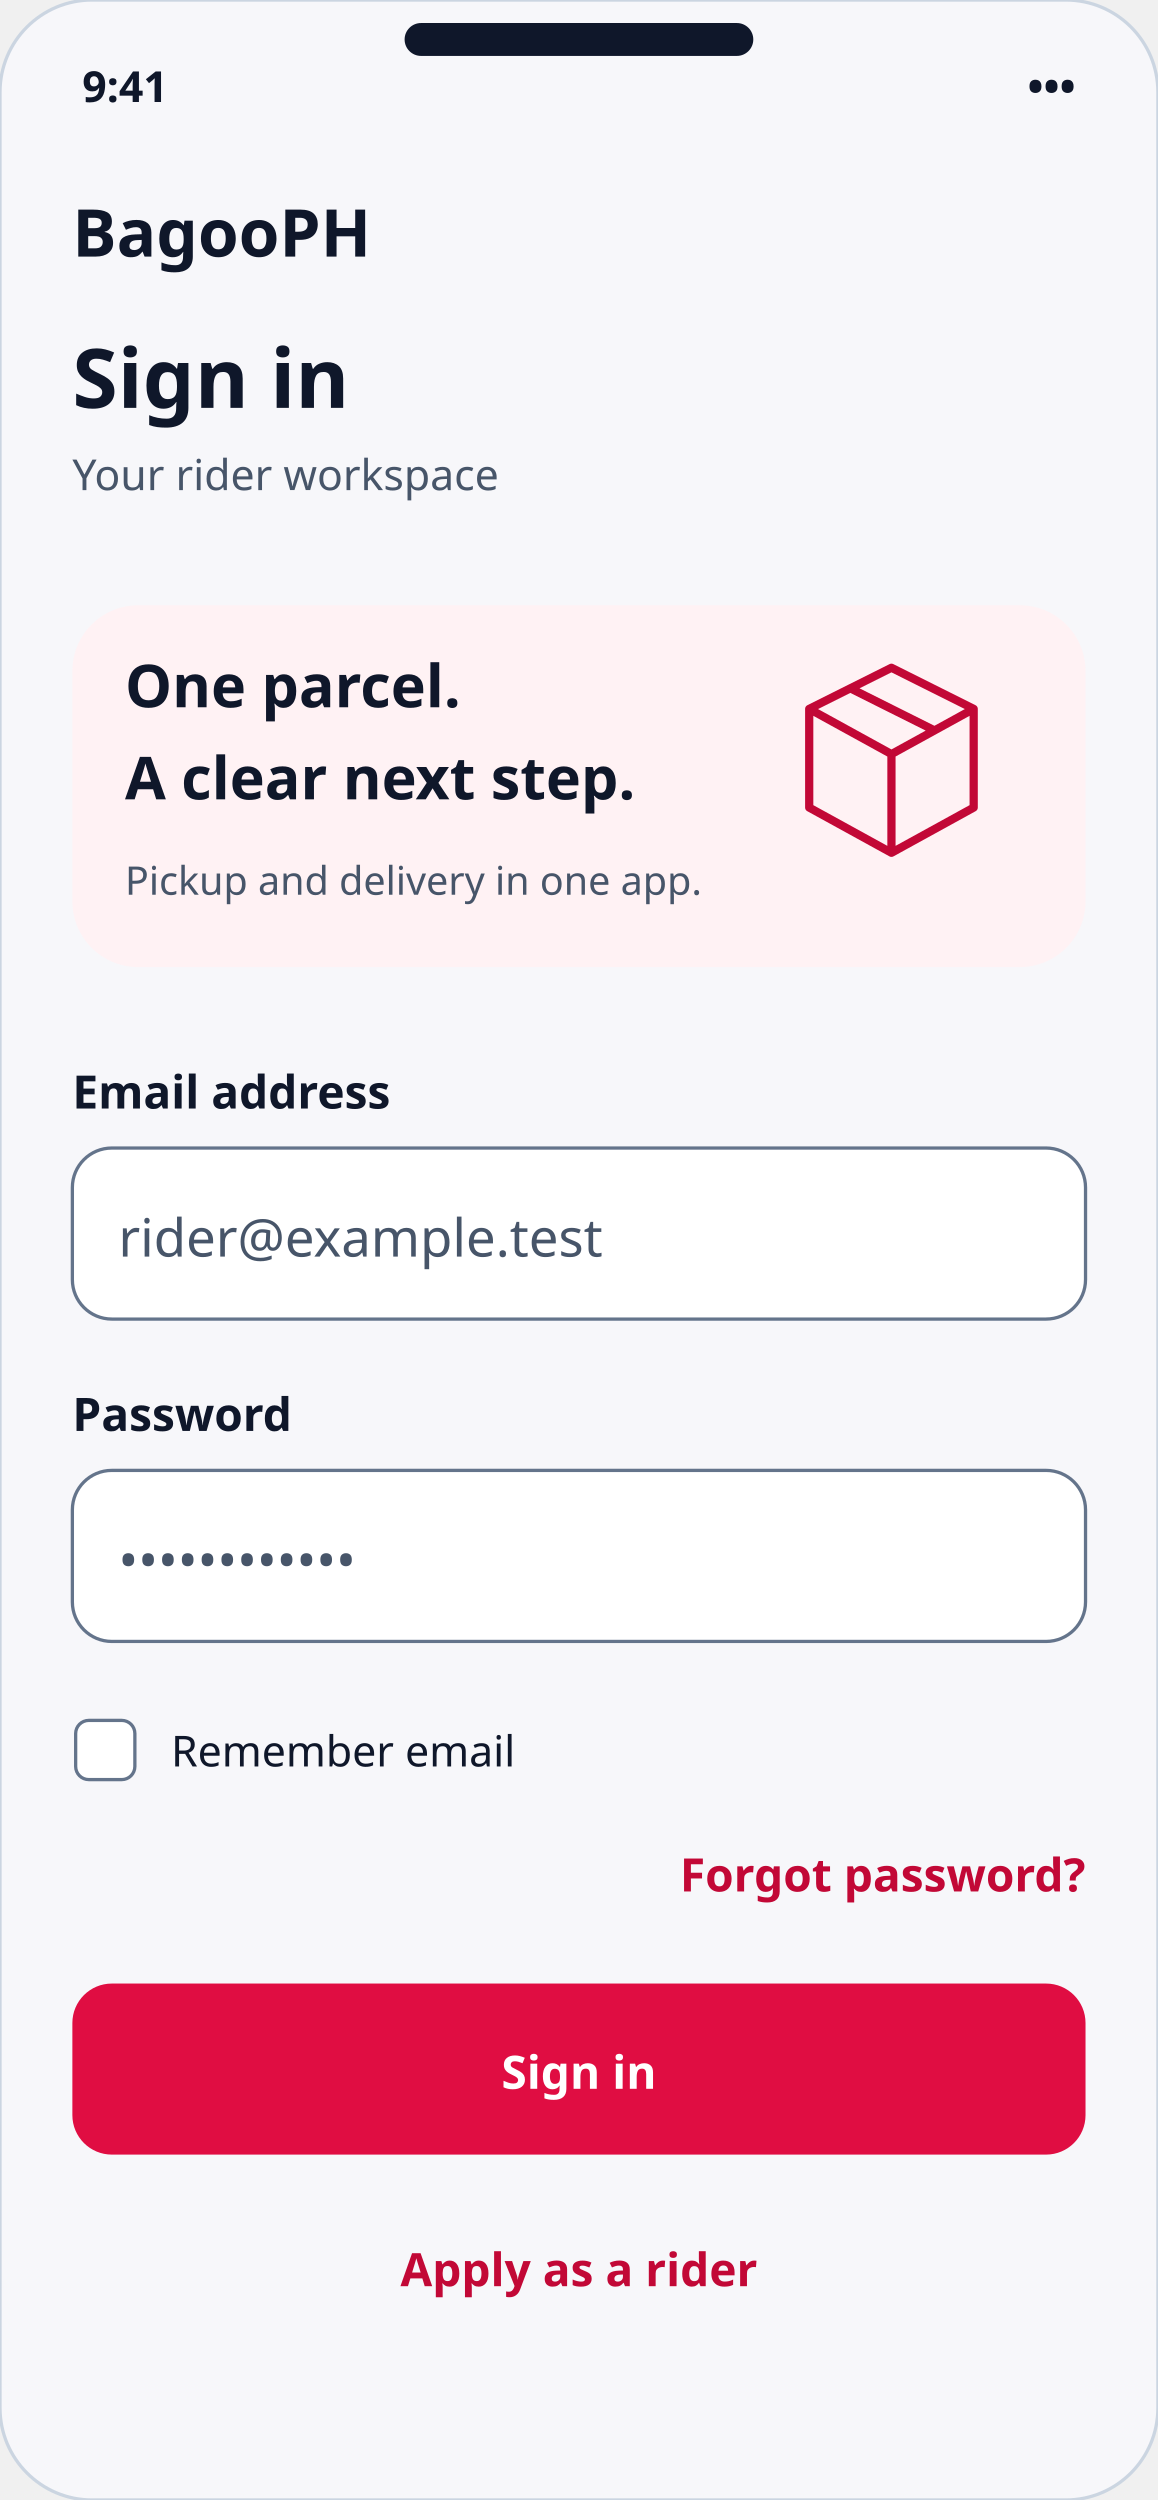
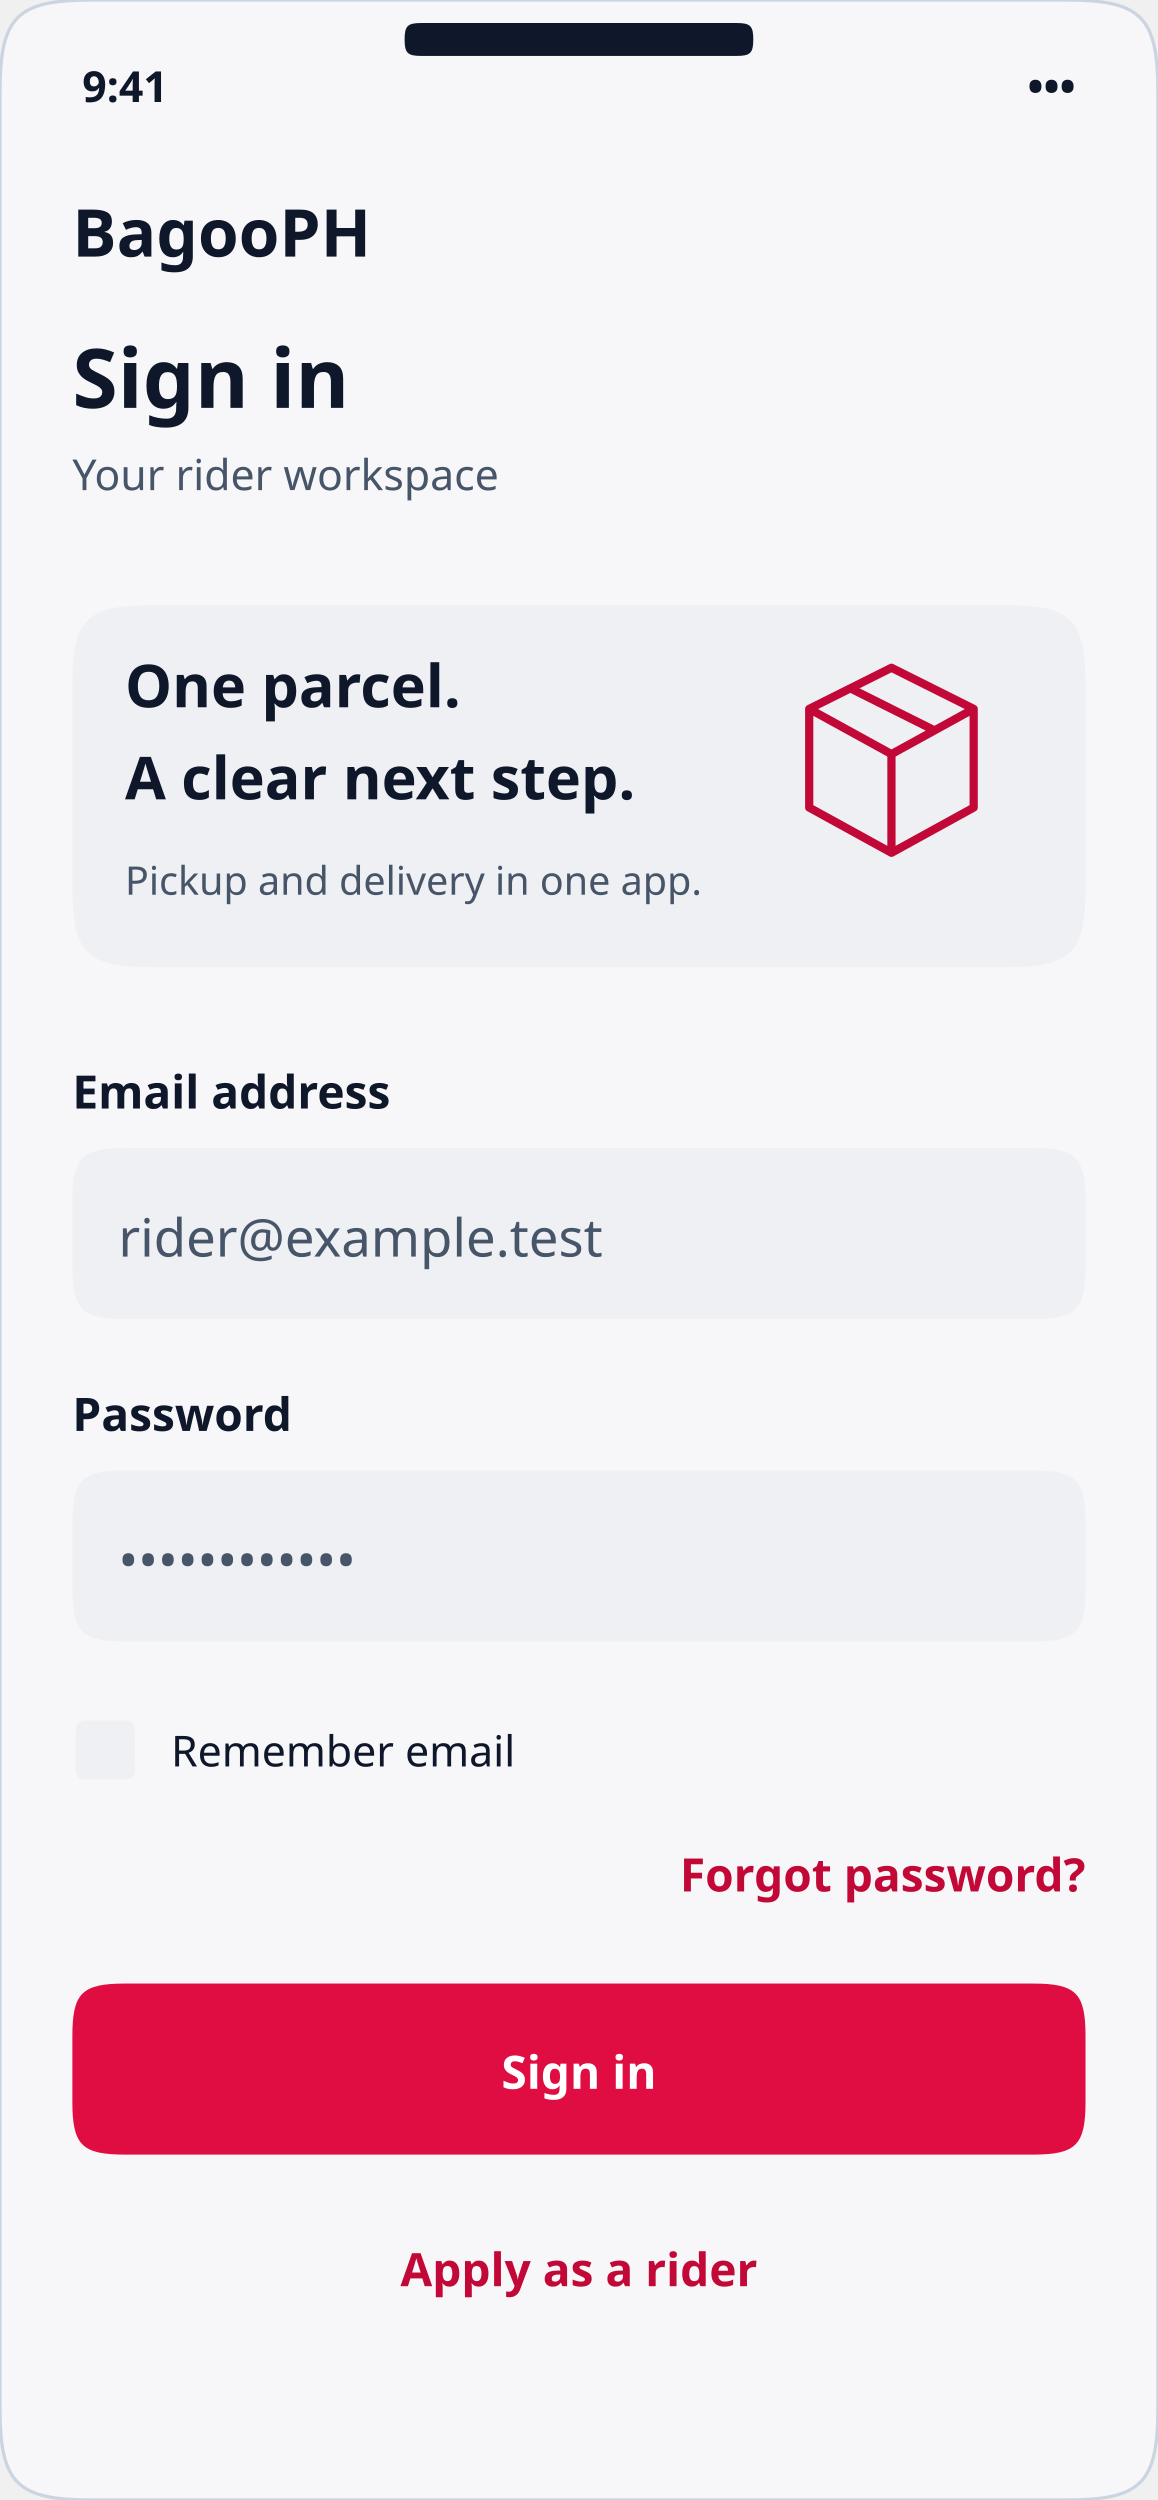
<svg xmlns="http://www.w3.org/2000/svg" width="352" height="760" viewBox="0 0 352 760">
-   <rect x="0" y="0" width="352" height="760" rx="28" fill="#F7F7FA" stroke="#CBD5E1" />
-   <rect x="123" y="7" width="106" height="10" rx="5" fill="#0F172A" stroke="none" />
-   <text x="25" y="31" font-family="Plus Jakarta Sans, sans-serif" font-size="13" font-weight="600" fill="#0F172A" text-anchor="start">9:41</text>
-   <text x="327" y="31" font-family="Plus Jakarta Sans, sans-serif" font-size="13" font-weight="600" fill="#0F172A" text-anchor="end">•••</text>
-   <text x="22" y="78" font-family="Plus Jakarta Sans, sans-serif" font-size="20" font-weight="700" fill="#0F172A" text-anchor="start">BagooPH</text>
-   <text x="22" y="124" font-family="Plus Jakarta Sans, sans-serif" font-size="25" font-weight="600" fill="#0F172A" text-anchor="start">Sign in</text>
-   <text x="22" y="149" font-family="Plus Jakarta Sans, sans-serif" font-size="13" font-weight="500" fill="#475569" text-anchor="start">Your rider workspace</text>
-   <rect x="22" y="184" width="308" height="110" rx="20" fill="#FFF2F4" stroke="none" />
+   <path d="M28 0 H324 C346.96 0 352 5.04 352 28 V732 C352 754.96 346.96 760 324 760 H28 C5.04 760 0 754.96 0 732 V28 C0 5.04 5.04 0 28 0 Z" fill="#F7F7FA" stroke="#CBD5E1" fill-opacity="1" />
+   <path d="M128 7 H224 C228.1 7 229 7.9 229 12 V12 C229 16.1 228.1 17 224 17 H128 C123.9 17 123 16.1 123 12 V12 C123 7.9 123.9 7 128 7 Z" fill="#0F172A" stroke="none" fill-opacity="1" />
+   <text x="25" y="31" font-family="sans-serif" font-size="13" font-weight="600" fill="#0F172A" text-anchor="start">9:41</text>
+   <text x="327" y="31" font-family="sans-serif" font-size="13" font-weight="600" fill="#0F172A" text-anchor="end">•••</text>
+   <text x="22" y="78" font-family="sans-serif" font-size="20" font-weight="700" fill="#0F172A" text-anchor="start">BagooPH</text>
+   <text x="22" y="124" font-family="sans-serif" font-size="25" font-weight="600" fill="#0F172A" text-anchor="start">Sign in</text>
+   <text x="22" y="149" font-family="sans-serif" font-size="13" font-weight="500" fill="#475569" text-anchor="start">Your rider workspace</text>
+   <path d="M46 184 H306 C325.68 184 330 188.32 330 208 V270 C330 289.68 325.68 294 306 294 H46 C26.32 294 22 289.68 22 270 V208 C22 188.32 26.32 184 46 184 Z" fill="#EEF0F4" stroke="none" fill-opacity="1" />
  <g transform="translate(246 203) scale(1.25)">
    <path d="M0 10 20 0 40 10 20 21Z M0 10v24l20 11 20-11V10 M20 21v24 M10 5l20 10" stroke="#C20836" stroke-width="2" fill="none" stroke-linejoin="round" />
  </g>
-   <text x="38" y="215" font-family="Plus Jakarta Sans, sans-serif" font-size="18" font-weight="600" fill="#0F172A" text-anchor="start">One parcel.</text>
-   <text x="38" y="243" font-family="Plus Jakarta Sans, sans-serif" font-size="18" font-weight="600" fill="#0F172A" text-anchor="start">A clear next step.</text>
-   <text x="38" y="272" font-family="Plus Jakarta Sans, sans-serif" font-size="12" font-weight="500" fill="#475569" text-anchor="start">Pickup and delivery in one app.</text>
-   <text x="22" y="337" font-family="Plus Jakarta Sans, sans-serif" font-size="14" font-weight="600" fill="#0F172A" text-anchor="start">Email address</text>
-   <rect x="22" y="349" width="308" height="52" rx="12" fill="#FFFFFF" stroke="#64748B" />
-   <text x="36" y="382" font-family="Plus Jakarta Sans, sans-serif" font-size="16" font-weight="400" fill="#475569" text-anchor="start">rider@example.test</text>
-   <text x="22" y="435" font-family="Plus Jakarta Sans, sans-serif" font-size="14" font-weight="600" fill="#0F172A" text-anchor="start">Password</text>
-   <rect x="22" y="447" width="308" height="52" rx="12" fill="#FFFFFF" stroke="#64748B" />
-   <text x="36" y="480" font-family="Plus Jakarta Sans, sans-serif" font-size="16" font-weight="400" fill="#475569" text-anchor="start">••••••••••••</text>
-   <rect x="23" y="523" width="18" height="18" rx="4" fill="#FFFFFF" stroke="#64748B" />
-   <text x="52" y="537" font-family="Plus Jakarta Sans, sans-serif" font-size="13" font-weight="500" fill="#0F172A" text-anchor="start">Remember email</text>
-   <text x="330" y="575" font-family="Plus Jakarta Sans, sans-serif" font-size="14" font-weight="600" fill="#C20836" text-anchor="end">Forgot password?</text>
-   <rect x="22" y="603" width="308" height="52" rx="12" fill="#E00D42" stroke="none" />
-   <text x="176.0" y="635" font-family="Plus Jakarta Sans, sans-serif" font-size="14" font-weight="600" fill="#FFFFFF" text-anchor="middle">Sign in</text>
-   <text x="176" y="695" font-family="Plus Jakarta Sans, sans-serif" font-size="14" font-weight="600" fill="#C20836" text-anchor="middle">Apply as a rider</text>
+   <text x="38" y="215" font-family="sans-serif" font-size="18" font-weight="600" fill="#0F172A" text-anchor="start">One parcel.</text>
+   <text x="38" y="243" font-family="sans-serif" font-size="18" font-weight="600" fill="#0F172A" text-anchor="start">A clear next step.</text>
+   <text x="38" y="272" font-family="sans-serif" font-size="12" font-weight="500" fill="#475569" text-anchor="start">Pickup and delivery in one app.</text>
+   <text x="22" y="337" font-family="sans-serif" font-size="14" font-weight="600" fill="#0F172A" text-anchor="start">Email address</text>
+   <path d="M38 349 H314 C327.12 349 330 351.88 330 365 V385 C330 398.12 327.12 401 314 401 H38 C24.88 401 22 398.12 22 385 V365 C22 351.88 24.88 349 38 349 Z" fill="#EEF0F4" stroke="none" fill-opacity="1" />
+   <text x="36" y="382" font-family="sans-serif" font-size="16" font-weight="400" fill="#475569" text-anchor="start">rider@example.test</text>
+   <text x="22" y="435" font-family="sans-serif" font-size="14" font-weight="600" fill="#0F172A" text-anchor="start">Password</text>
+   <path d="M38 447 H314 C327.12 447 330 449.88 330 463 V483 C330 496.12 327.12 499 314 499 H38 C24.88 499 22 496.12 22 483 V463 C22 449.88 24.88 447 38 447 Z" fill="#EEF0F4" stroke="none" fill-opacity="1" />
+   <text x="36" y="480" font-family="sans-serif" font-size="16" font-weight="400" fill="#475569" text-anchor="start">••••••••••••</text>
+   <path d="M27 523 H37 C40.28 523 41 523.72 41 527 V537 C41 540.28 40.28 541 37 541 H27 C23.72 541 23 540.28 23 537 V527 C23 523.72 23.72 523 27 523 Z" fill="#EEF0F4" stroke="none" fill-opacity="1" />
+   <text x="52" y="537" font-family="sans-serif" font-size="13" font-weight="500" fill="#0F172A" text-anchor="start">Remember email</text>
+   <text x="330" y="575" font-family="sans-serif" font-size="14" font-weight="600" fill="#C20836" text-anchor="end">Forgot password?</text>
+   <path d="M38 603 H314 C327.12 603 330 605.88 330 619 V639 C330 652.12 327.12 655 314 655 H38 C24.88 655 22 652.12 22 639 V619 C22 605.88 24.88 603 38 603 Z" fill="#E00D42" stroke="none" fill-opacity="1" />
+   <text x="176.0" y="635" font-family="sans-serif" font-size="14" font-weight="600" fill="#FFFFFF" text-anchor="middle">Sign in</text>
+   <text x="176" y="695" font-family="sans-serif" font-size="14" font-weight="600" fill="#C20836" text-anchor="middle">Apply as a rider</text>
</svg>
